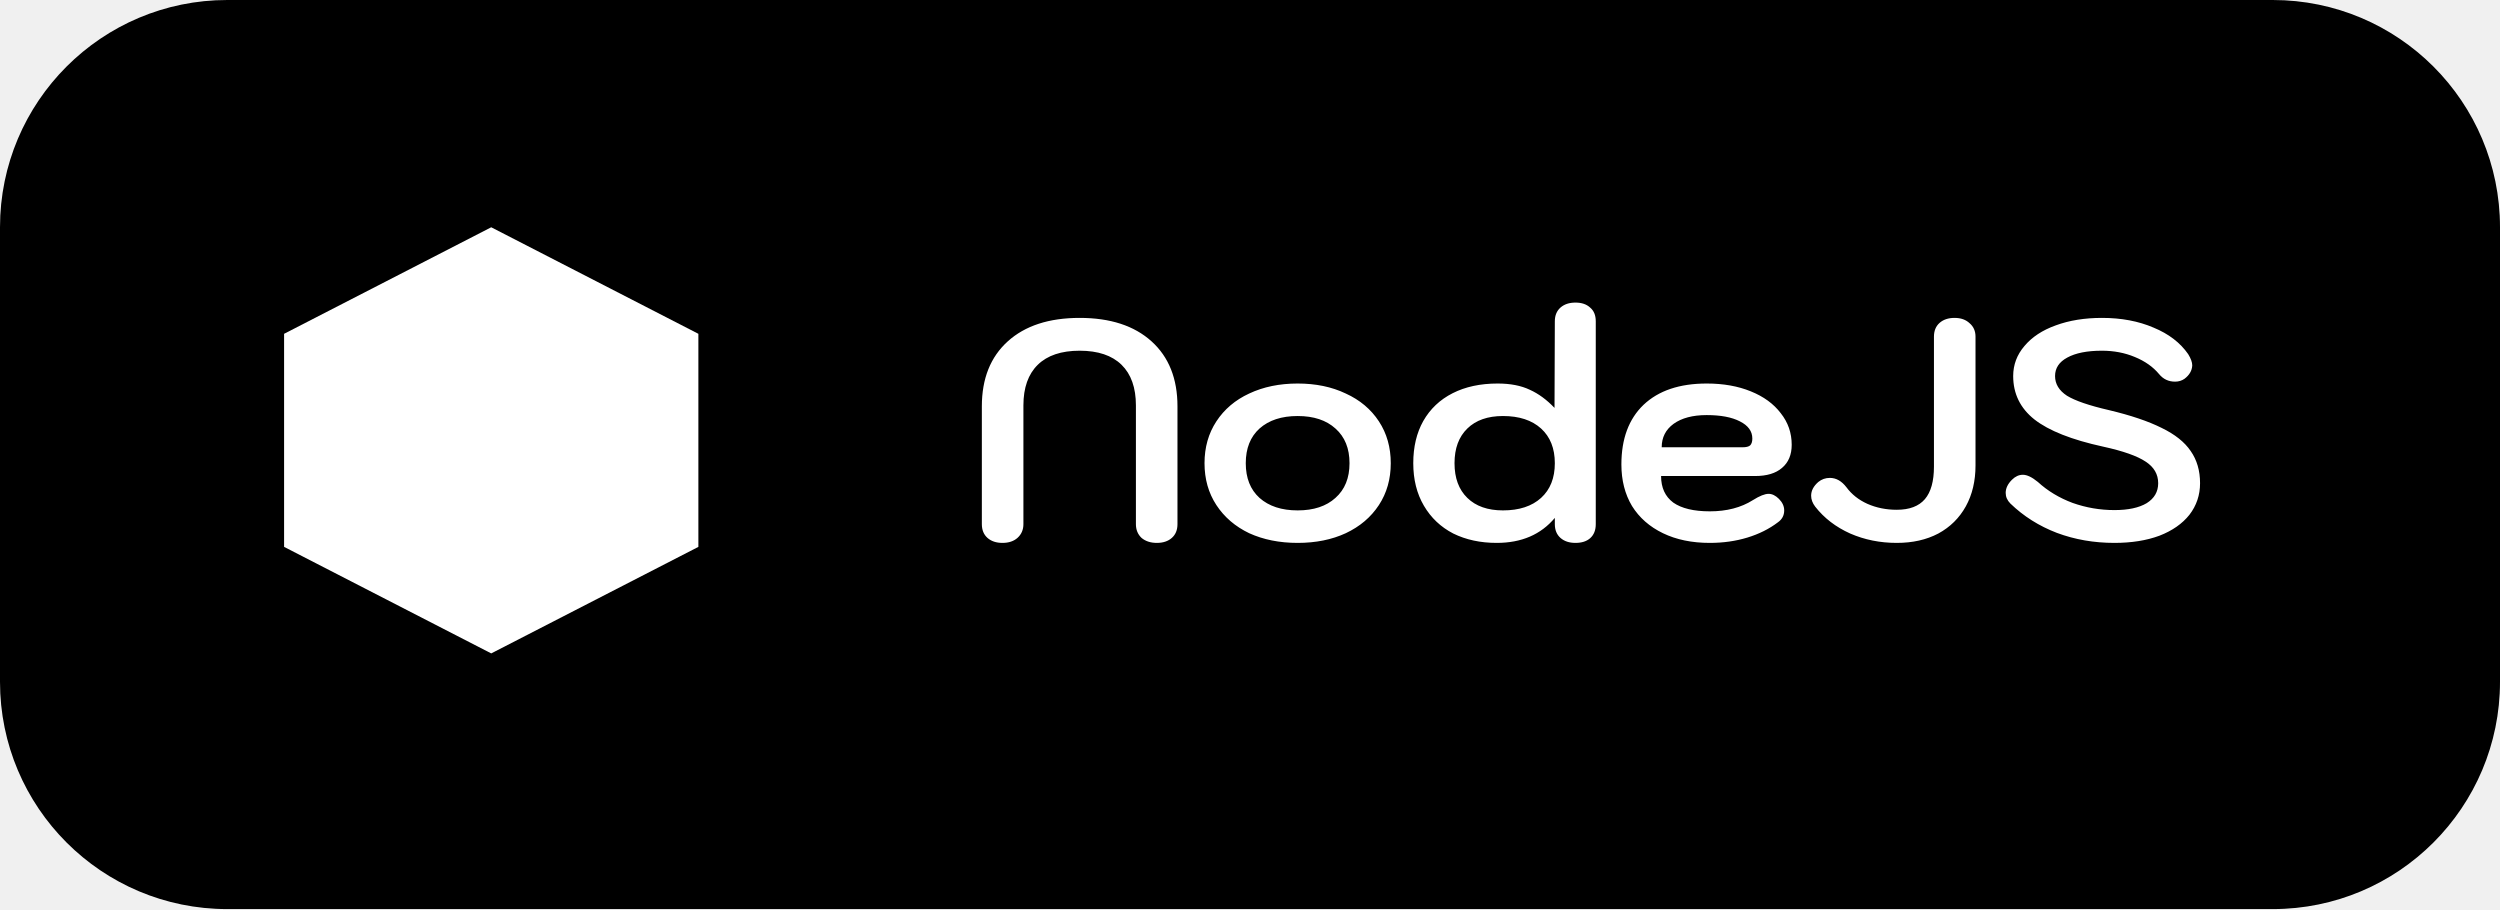
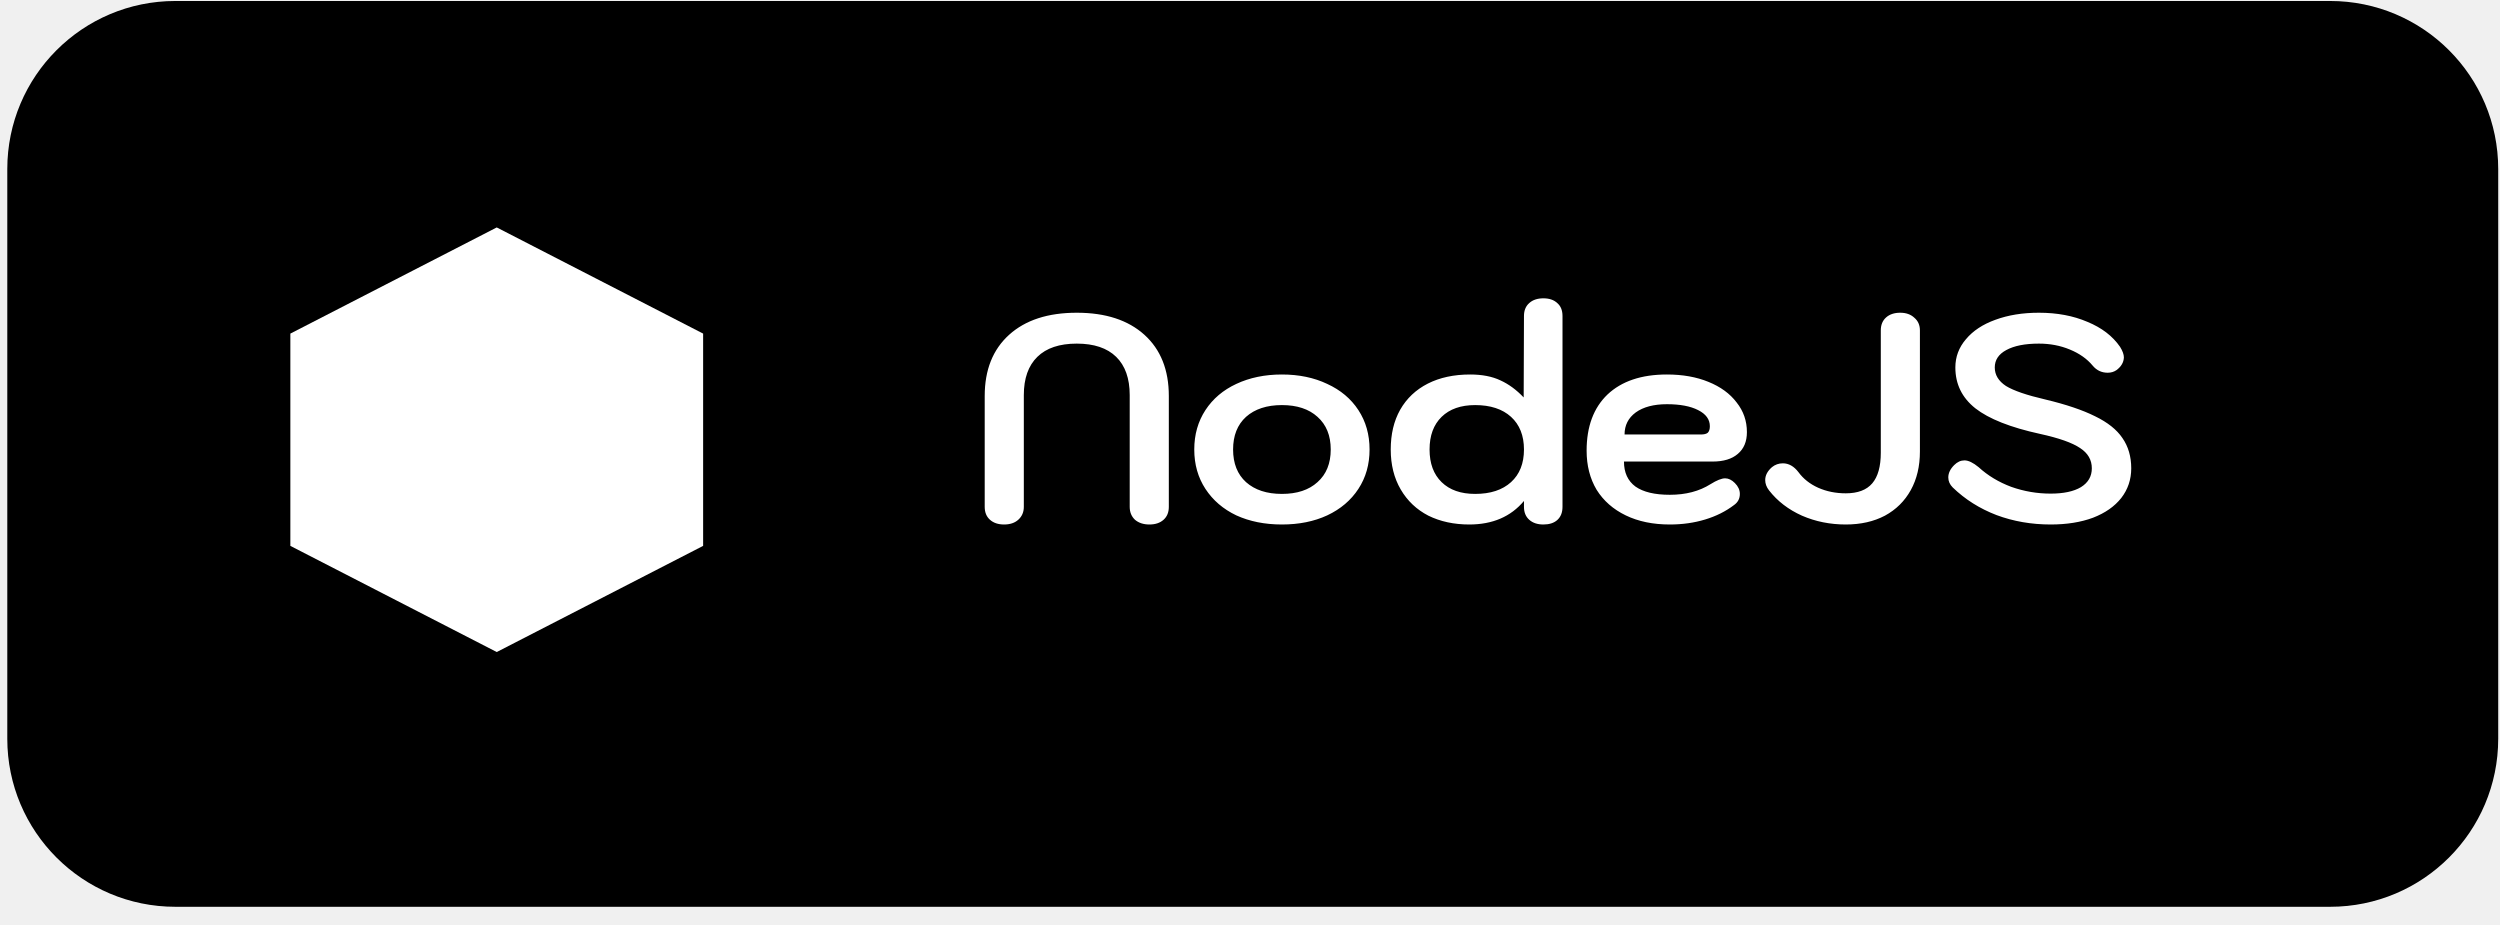
- <svg xmlns="http://www.w3.org/2000/svg" width="88" height="32" viewBox="0 0 88 32" fill="none">
-   <rect width="88" height="32" rx="8" fill="black" />
-   <path d="M17.291 8L10 11.75V19.25L17.291 23L24.583 19.25V11.75L17.291 8Z" fill="white" />
-   <path d="M35.287 19.11C35.067 19.11 34.891 19.051 34.759 18.934C34.627 18.817 34.561 18.655 34.561 18.45V14.303C34.561 13.328 34.865 12.565 35.474 12.015C36.083 11.465 36.926 11.19 38.004 11.19C39.082 11.19 39.925 11.465 40.534 12.015C41.143 12.565 41.447 13.328 41.447 14.303V18.45C41.447 18.655 41.381 18.817 41.249 18.934C41.117 19.051 40.941 19.11 40.721 19.11C40.501 19.11 40.321 19.051 40.182 18.934C40.05 18.809 39.984 18.648 39.984 18.45V14.27C39.984 13.647 39.815 13.17 39.478 12.84C39.141 12.51 38.649 12.345 38.004 12.345C37.359 12.345 36.867 12.51 36.53 12.84C36.193 13.17 36.024 13.647 36.024 14.27V18.45C36.024 18.648 35.954 18.809 35.815 18.934C35.683 19.051 35.507 19.11 35.287 19.11ZM45.677 19.11C45.039 19.11 44.471 18.996 43.972 18.769C43.481 18.534 43.096 18.204 42.817 17.779C42.538 17.354 42.399 16.862 42.399 16.305C42.399 15.748 42.538 15.256 42.817 14.831C43.096 14.406 43.481 14.079 43.972 13.852C44.471 13.617 45.039 13.5 45.677 13.5C46.315 13.5 46.88 13.617 47.371 13.852C47.87 14.079 48.258 14.406 48.537 14.831C48.816 15.256 48.955 15.748 48.955 16.305C48.955 16.862 48.816 17.354 48.537 17.779C48.258 18.204 47.87 18.534 47.371 18.769C46.88 18.996 46.315 19.11 45.677 19.11ZM45.677 17.966C46.242 17.966 46.685 17.819 47.008 17.526C47.338 17.233 47.503 16.826 47.503 16.305C47.503 15.784 47.338 15.377 47.008 15.084C46.685 14.791 46.242 14.644 45.677 14.644C45.112 14.644 44.665 14.791 44.335 15.084C44.012 15.377 43.851 15.784 43.851 16.305C43.851 16.826 44.012 17.233 44.335 17.526C44.665 17.819 45.112 17.966 45.677 17.966ZM52.684 19.11C52.112 19.11 51.602 19 51.155 18.78C50.715 18.553 50.37 18.226 50.121 17.801C49.871 17.376 49.747 16.877 49.747 16.305C49.747 15.733 49.864 15.238 50.099 14.82C50.341 14.395 50.685 14.068 51.133 13.841C51.58 13.614 52.108 13.5 52.717 13.5C53.164 13.5 53.542 13.573 53.85 13.72C54.158 13.859 54.447 14.072 54.719 14.358L54.73 11.311C54.73 11.106 54.796 10.944 54.928 10.827C55.06 10.71 55.236 10.651 55.456 10.651C55.676 10.651 55.848 10.71 55.973 10.827C56.105 10.937 56.171 11.098 56.171 11.311V18.45C56.171 18.663 56.105 18.828 55.973 18.945C55.848 19.055 55.676 19.11 55.456 19.11C55.236 19.11 55.06 19.051 54.928 18.934C54.796 18.817 54.73 18.655 54.73 18.45V18.23C54.238 18.817 53.556 19.11 52.684 19.11ZM52.904 17.966C53.476 17.966 53.923 17.819 54.246 17.526C54.568 17.233 54.73 16.826 54.73 16.305C54.73 15.784 54.568 15.377 54.246 15.084C53.923 14.791 53.476 14.644 52.904 14.644C52.368 14.644 51.95 14.791 51.65 15.084C51.349 15.377 51.199 15.784 51.199 16.305C51.199 16.826 51.349 17.233 51.65 17.526C51.95 17.819 52.368 17.966 52.904 17.966ZM60.186 19.11C59.555 19.11 59.005 18.996 58.536 18.769C58.066 18.542 57.703 18.223 57.447 17.812C57.197 17.394 57.073 16.906 57.073 16.349C57.073 15.447 57.333 14.747 57.854 14.248C58.382 13.749 59.122 13.5 60.076 13.5C60.662 13.5 61.179 13.592 61.627 13.775C62.081 13.958 62.433 14.215 62.683 14.545C62.939 14.868 63.068 15.238 63.068 15.656C63.068 16.008 62.954 16.279 62.727 16.47C62.507 16.661 62.191 16.756 61.781 16.756H58.47C58.47 17.167 58.613 17.478 58.899 17.691C59.192 17.896 59.621 17.999 60.186 17.999C60.78 17.999 61.286 17.867 61.704 17.603C61.938 17.456 62.122 17.383 62.254 17.383C62.378 17.383 62.499 17.442 62.617 17.559C62.741 17.684 62.804 17.819 62.804 17.966C62.804 18.142 62.73 18.281 62.584 18.384C62.276 18.619 61.916 18.798 61.506 18.923C61.095 19.048 60.655 19.11 60.186 19.11ZM61.341 15.744C61.465 15.744 61.553 15.722 61.605 15.678C61.656 15.627 61.682 15.546 61.682 15.436C61.682 15.179 61.535 14.978 61.242 14.831C60.956 14.684 60.567 14.611 60.076 14.611C59.584 14.611 59.196 14.714 58.91 14.919C58.631 15.124 58.492 15.399 58.492 15.744H61.341ZM66.766 19.11C66.179 19.11 65.633 19 65.127 18.78C64.621 18.553 64.21 18.237 63.895 17.834C63.8 17.709 63.752 17.581 63.752 17.449C63.752 17.273 63.836 17.112 64.005 16.965C64.122 16.87 64.258 16.822 64.412 16.822C64.632 16.822 64.826 16.932 64.995 17.152C65.178 17.401 65.424 17.596 65.732 17.735C66.047 17.874 66.392 17.944 66.766 17.944C67.213 17.944 67.543 17.819 67.756 17.57C67.969 17.321 68.075 16.939 68.075 16.426V11.85C68.075 11.645 68.141 11.483 68.273 11.366C68.405 11.249 68.581 11.19 68.801 11.19C69.021 11.19 69.197 11.252 69.329 11.377C69.468 11.494 69.538 11.652 69.538 11.85V16.382C69.538 16.932 69.424 17.412 69.197 17.823C68.969 18.234 68.647 18.553 68.229 18.78C67.811 19 67.323 19.11 66.766 19.11ZM74.428 19.11C73.709 19.11 73.034 18.993 72.404 18.758C71.773 18.516 71.227 18.171 70.765 17.724C70.655 17.614 70.6 17.489 70.6 17.35C70.6 17.189 70.673 17.035 70.82 16.888C70.937 16.771 71.065 16.712 71.205 16.712C71.351 16.712 71.527 16.796 71.733 16.965C72.077 17.28 72.484 17.526 72.954 17.702C73.43 17.871 73.922 17.955 74.428 17.955C74.912 17.955 75.289 17.874 75.561 17.713C75.832 17.544 75.968 17.31 75.968 17.009C75.968 16.694 75.821 16.441 75.528 16.25C75.234 16.052 74.736 15.876 74.032 15.722C72.924 15.48 72.118 15.161 71.612 14.765C71.113 14.369 70.864 13.859 70.864 13.236C70.864 12.84 70.996 12.488 71.26 12.18C71.524 11.865 71.89 11.623 72.36 11.454C72.836 11.278 73.379 11.19 73.988 11.19C74.67 11.19 75.275 11.304 75.803 11.531C76.338 11.751 76.745 12.063 77.024 12.466C77.119 12.62 77.167 12.752 77.167 12.862C77.159 13.045 77.068 13.203 76.892 13.335C76.796 13.401 76.686 13.434 76.562 13.434C76.334 13.434 76.147 13.346 76.001 13.17C75.788 12.913 75.502 12.712 75.143 12.565C74.791 12.418 74.406 12.345 73.988 12.345C73.467 12.345 73.06 12.426 72.767 12.587C72.481 12.741 72.338 12.957 72.338 13.236C72.338 13.515 72.477 13.746 72.756 13.929C73.042 14.105 73.533 14.274 74.23 14.435C75 14.618 75.619 14.827 76.089 15.062C76.558 15.289 76.899 15.561 77.112 15.876C77.332 16.191 77.442 16.569 77.442 17.009C77.442 17.427 77.317 17.797 77.068 18.12C76.818 18.435 76.466 18.681 76.012 18.857C75.557 19.026 75.029 19.11 74.428 19.11Z" fill="white" />
+ <svg xmlns="http://www.w3.org/2000/svg" width="119" height="44" viewBox="0 0 119 44" fill="none">
+   <rect x="0.347" y="0.047" width="118.568" height="43.116" rx="8" fill="black" />
+   <path d="M23.645 10.826L13.821 15.879V25.984L23.645 31.037L33.469 25.984V15.879L23.645 10.826Z" fill="white" />
+   <path d="M47.796 24.966C47.516 24.966 47.292 24.892 47.124 24.742C46.956 24.593 46.872 24.388 46.872 24.126V18.848C46.872 17.607 47.259 16.636 48.034 15.936C48.808 15.236 49.882 14.886 51.254 14.886C52.626 14.886 53.699 15.236 54.474 15.936C55.248 16.636 55.636 17.607 55.636 18.848V24.126C55.636 24.388 55.552 24.593 55.384 24.742C55.216 24.892 54.992 24.966 54.712 24.966C54.432 24.966 54.203 24.892 54.026 24.742C53.858 24.584 53.774 24.378 53.774 24.126V18.806C53.774 18.013 53.559 17.406 53.13 16.986C52.7 16.566 52.075 16.356 51.254 16.356C50.432 16.356 49.807 16.566 49.378 16.986C48.948 17.406 48.734 18.013 48.734 18.806V24.126C48.734 24.378 48.645 24.584 48.468 24.742C48.3 24.892 48.076 24.966 47.796 24.966ZM61.019 24.966C60.207 24.966 59.484 24.822 58.849 24.532C58.224 24.234 57.734 23.814 57.379 23.272C57.025 22.731 56.847 22.106 56.847 21.396C56.847 20.687 57.025 20.062 57.379 19.52C57.734 18.979 58.224 18.564 58.849 18.274C59.484 17.976 60.207 17.826 61.019 17.826C61.831 17.826 62.55 17.976 63.175 18.274C63.81 18.564 64.305 18.979 64.659 19.52C65.014 20.062 65.191 20.687 65.191 21.396C65.191 22.106 65.014 22.731 64.659 23.272C64.305 23.814 63.81 24.234 63.175 24.532C62.55 24.822 61.831 24.966 61.019 24.966ZM61.019 23.51C61.738 23.51 62.303 23.324 62.713 22.95C63.133 22.577 63.343 22.059 63.343 21.396C63.343 20.734 63.133 20.216 62.713 19.842C62.303 19.469 61.738 19.282 61.019 19.282C60.301 19.282 59.731 19.469 59.311 19.842C58.901 20.216 58.695 20.734 58.695 21.396C58.695 22.059 58.901 22.577 59.311 22.95C59.731 23.324 60.301 23.51 61.019 23.51ZM69.937 24.966C69.209 24.966 68.56 24.826 67.991 24.546C67.431 24.257 66.992 23.842 66.675 23.3C66.358 22.759 66.199 22.124 66.199 21.396C66.199 20.668 66.348 20.038 66.647 19.506C66.955 18.965 67.394 18.55 67.963 18.26C68.532 17.971 69.204 17.826 69.979 17.826C70.548 17.826 71.029 17.92 71.421 18.106C71.813 18.284 72.181 18.554 72.527 18.918L72.541 15.04C72.541 14.779 72.625 14.574 72.793 14.424C72.961 14.275 73.185 14.2 73.465 14.2C73.745 14.2 73.964 14.275 74.123 14.424C74.291 14.564 74.375 14.77 74.375 15.04V24.126C74.375 24.397 74.291 24.607 74.123 24.756C73.964 24.896 73.745 24.966 73.465 24.966C73.185 24.966 72.961 24.892 72.793 24.742C72.625 24.593 72.541 24.388 72.541 24.126V23.846C71.915 24.593 71.047 24.966 69.937 24.966ZM70.217 23.51C70.945 23.51 71.514 23.324 71.925 22.95C72.335 22.577 72.541 22.059 72.541 21.396C72.541 20.734 72.335 20.216 71.925 19.842C71.514 19.469 70.945 19.282 70.217 19.282C69.535 19.282 69.004 19.469 68.621 19.842C68.238 20.216 68.047 20.734 68.047 21.396C68.047 22.059 68.238 22.577 68.621 22.95C69.004 23.324 69.535 23.51 70.217 23.51ZM79.485 24.966C78.682 24.966 77.982 24.822 77.385 24.532C76.788 24.243 76.326 23.837 75.999 23.314C75.682 22.782 75.523 22.162 75.523 21.452C75.523 20.304 75.854 19.413 76.517 18.778C77.189 18.144 78.132 17.826 79.345 17.826C80.092 17.826 80.75 17.943 81.319 18.176C81.898 18.41 82.346 18.736 82.663 19.156C82.99 19.567 83.153 20.038 83.153 20.57C83.153 21.018 83.008 21.364 82.719 21.606C82.439 21.849 82.038 21.97 81.515 21.97H77.301C77.301 22.493 77.483 22.89 77.847 23.16C78.22 23.422 78.766 23.552 79.485 23.552C80.241 23.552 80.885 23.384 81.417 23.048C81.716 22.862 81.949 22.768 82.117 22.768C82.276 22.768 82.43 22.843 82.579 22.992C82.738 23.151 82.817 23.324 82.817 23.51C82.817 23.734 82.724 23.912 82.537 24.042C82.145 24.341 81.688 24.57 81.165 24.728C80.642 24.887 80.082 24.966 79.485 24.966ZM80.955 20.682C81.114 20.682 81.226 20.654 81.291 20.598C81.356 20.533 81.389 20.43 81.389 20.29C81.389 19.964 81.202 19.707 80.829 19.52C80.465 19.334 79.97 19.24 79.345 19.24C78.72 19.24 78.225 19.371 77.861 19.632C77.506 19.894 77.329 20.244 77.329 20.682H80.955ZM87.86 24.966C87.113 24.966 86.418 24.826 85.774 24.546C85.13 24.257 84.607 23.856 84.206 23.342C84.084 23.184 84.024 23.02 84.024 22.852C84.024 22.628 84.131 22.423 84.346 22.236C84.495 22.115 84.668 22.054 84.864 22.054C85.144 22.054 85.391 22.194 85.606 22.474C85.839 22.792 86.152 23.039 86.544 23.216C86.945 23.394 87.384 23.482 87.86 23.482C88.429 23.482 88.849 23.324 89.12 23.006C89.39 22.689 89.526 22.204 89.526 21.55V15.726C89.526 15.465 89.61 15.26 89.778 15.11C89.946 14.961 90.17 14.886 90.45 14.886C90.73 14.886 90.954 14.966 91.122 15.124C91.299 15.274 91.388 15.474 91.388 15.726V21.494C91.388 22.194 91.243 22.806 90.954 23.328C90.664 23.851 90.254 24.257 89.722 24.546C89.19 24.826 88.569 24.966 87.86 24.966ZM97.611 24.966C96.697 24.966 95.838 24.817 95.035 24.518C94.233 24.21 93.537 23.772 92.949 23.202C92.809 23.062 92.739 22.904 92.739 22.726C92.739 22.521 92.832 22.325 93.019 22.138C93.168 21.989 93.332 21.914 93.509 21.914C93.696 21.914 93.92 22.022 94.181 22.236C94.62 22.638 95.138 22.95 95.735 23.174C96.342 23.389 96.967 23.496 97.611 23.496C98.227 23.496 98.708 23.394 99.053 23.188C99.398 22.974 99.571 22.675 99.571 22.292C99.571 21.891 99.385 21.569 99.011 21.326C98.638 21.074 98.003 20.85 97.107 20.654C95.698 20.346 94.671 19.94 94.027 19.436C93.392 18.932 93.075 18.284 93.075 17.49C93.075 16.986 93.243 16.538 93.579 16.146C93.915 15.745 94.382 15.437 94.979 15.222C95.586 14.998 96.276 14.886 97.051 14.886C97.919 14.886 98.689 15.031 99.361 15.32C100.043 15.6 100.561 15.997 100.915 16.51C101.037 16.706 101.097 16.874 101.097 17.014C101.088 17.248 100.971 17.448 100.747 17.616C100.626 17.7 100.486 17.742 100.327 17.742C100.038 17.742 99.8 17.63 99.613 17.406C99.343 17.08 98.978 16.823 98.521 16.636C98.073 16.45 97.583 16.356 97.051 16.356C96.388 16.356 95.871 16.459 95.497 16.664C95.133 16.86 94.951 17.136 94.951 17.49C94.951 17.845 95.129 18.139 95.483 18.372C95.847 18.596 96.472 18.811 97.359 19.016C98.339 19.25 99.128 19.516 99.725 19.814C100.323 20.104 100.757 20.449 101.027 20.85C101.307 21.252 101.447 21.732 101.447 22.292C101.447 22.824 101.289 23.296 100.971 23.706C100.654 24.108 100.206 24.42 99.627 24.644C99.049 24.859 98.376 24.966 97.611 24.966Z" fill="white" />
</svg>
